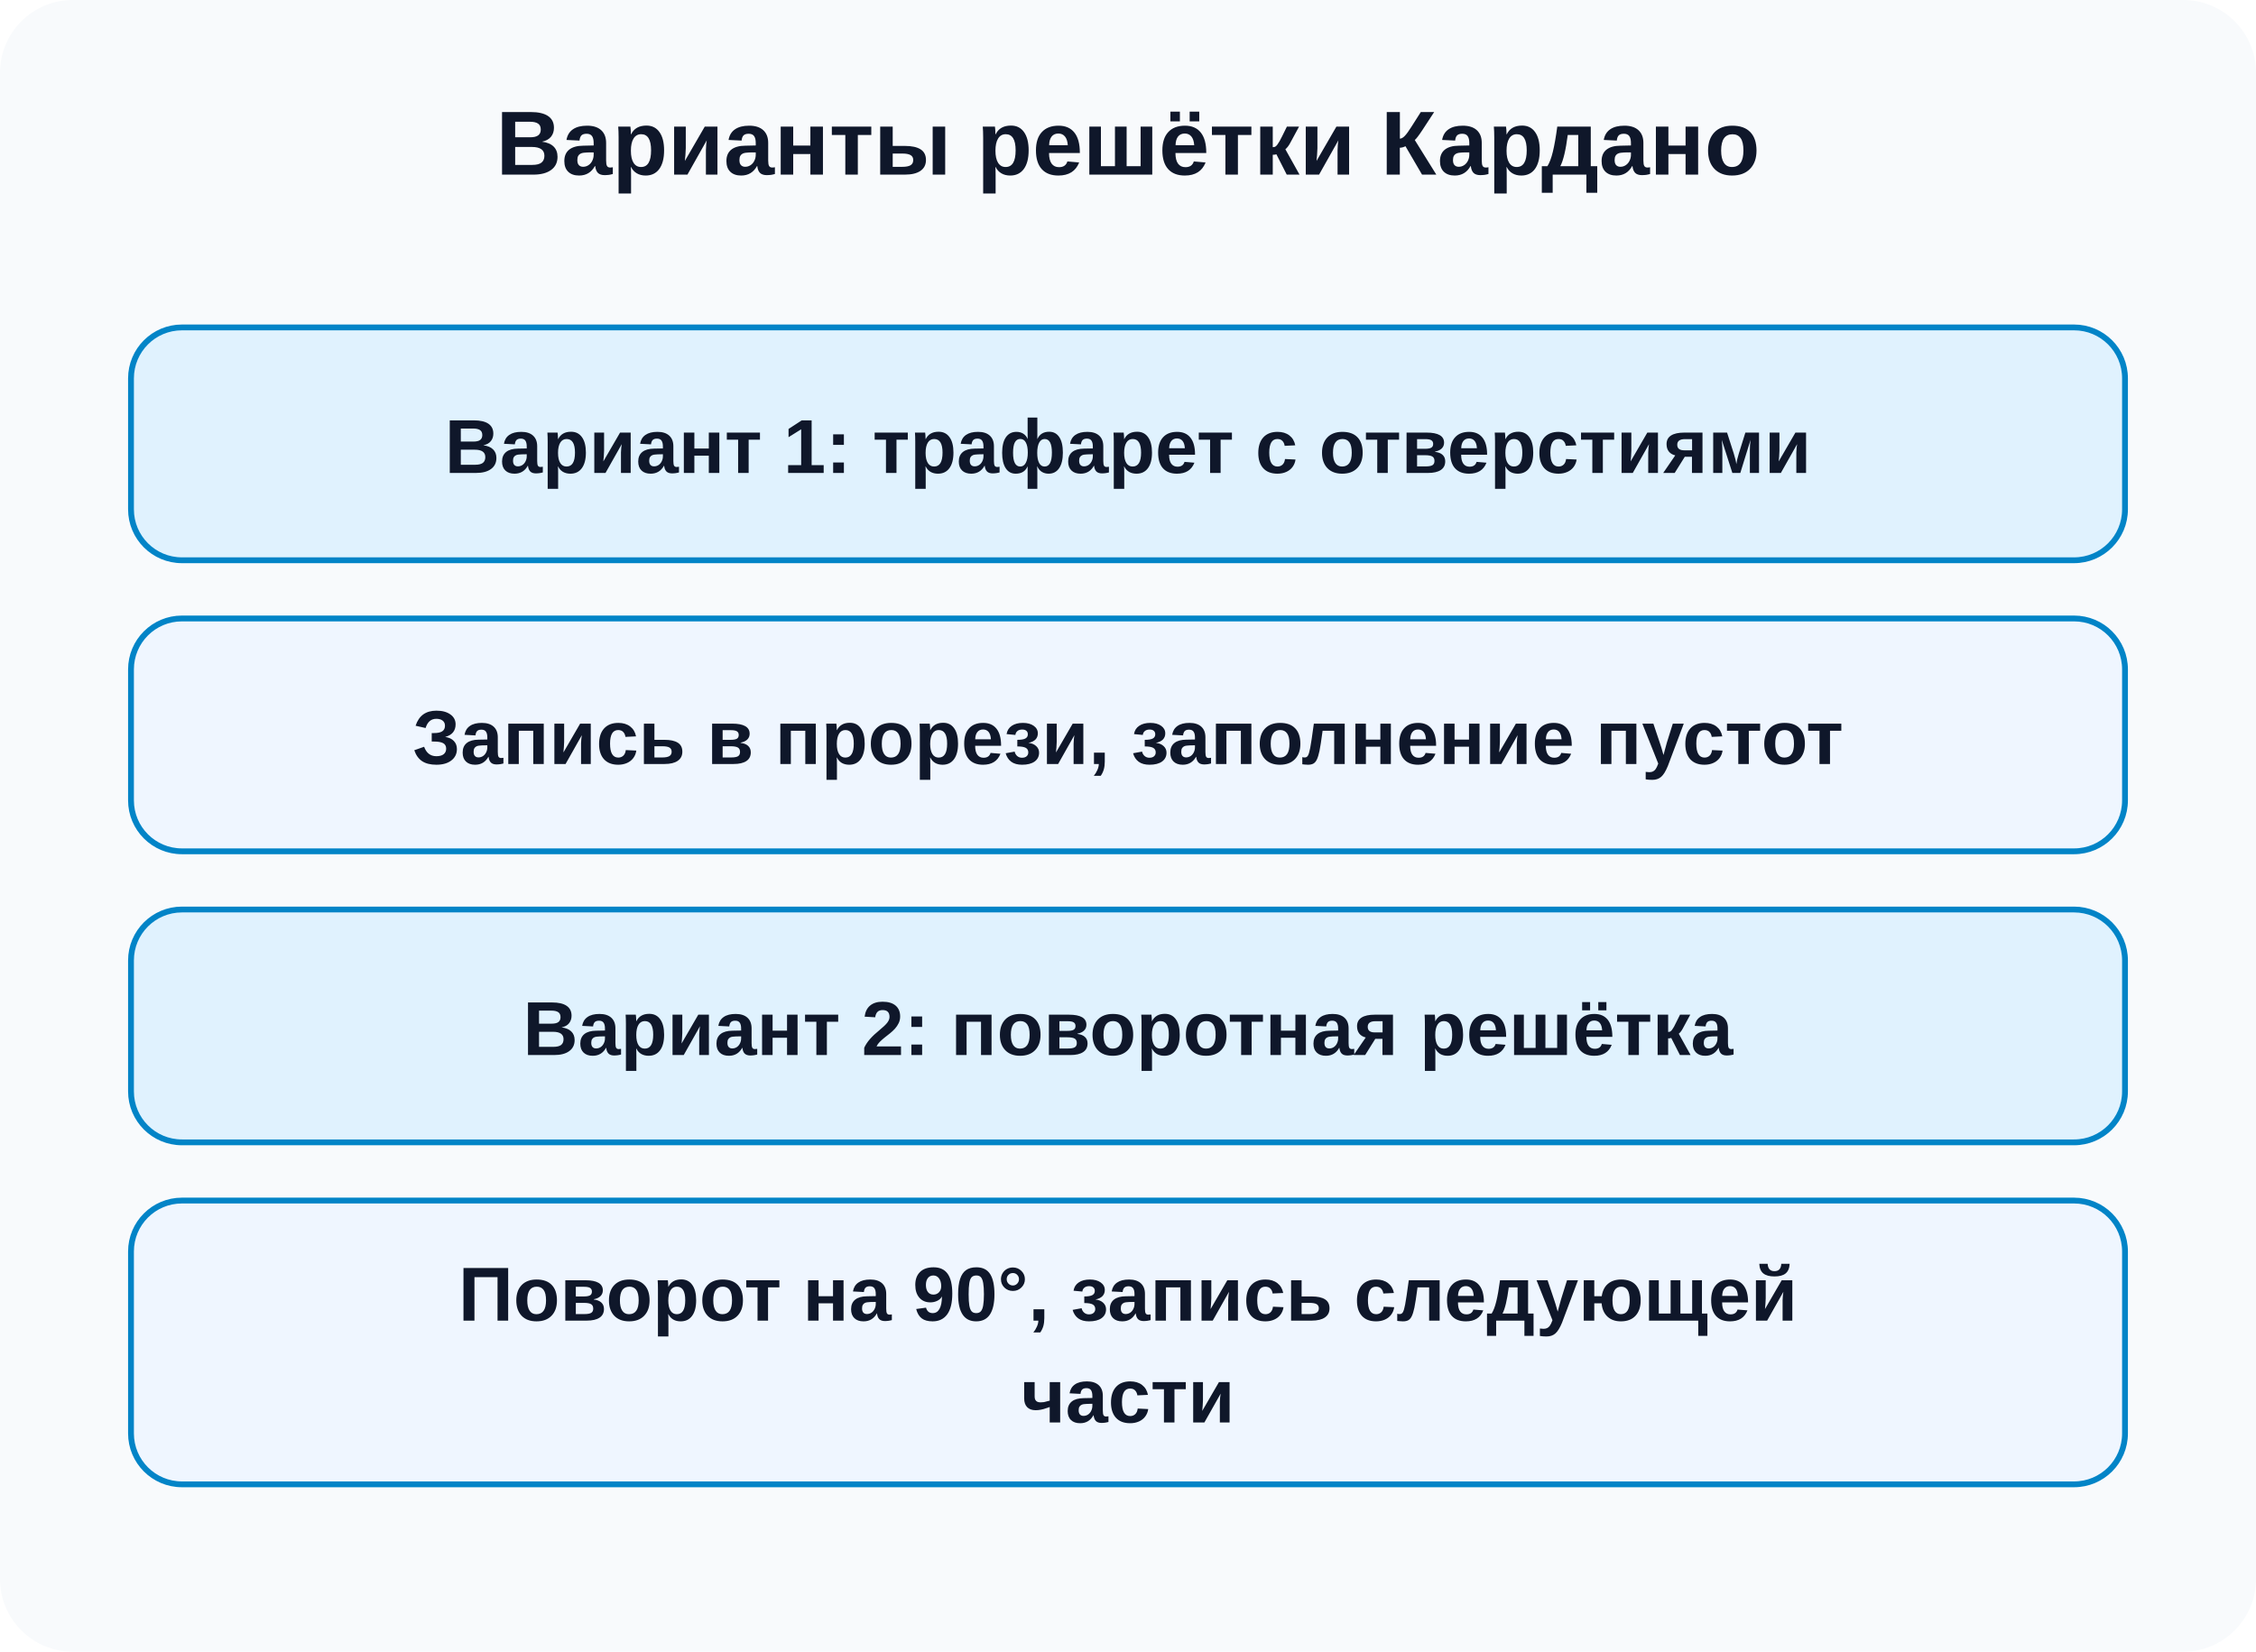
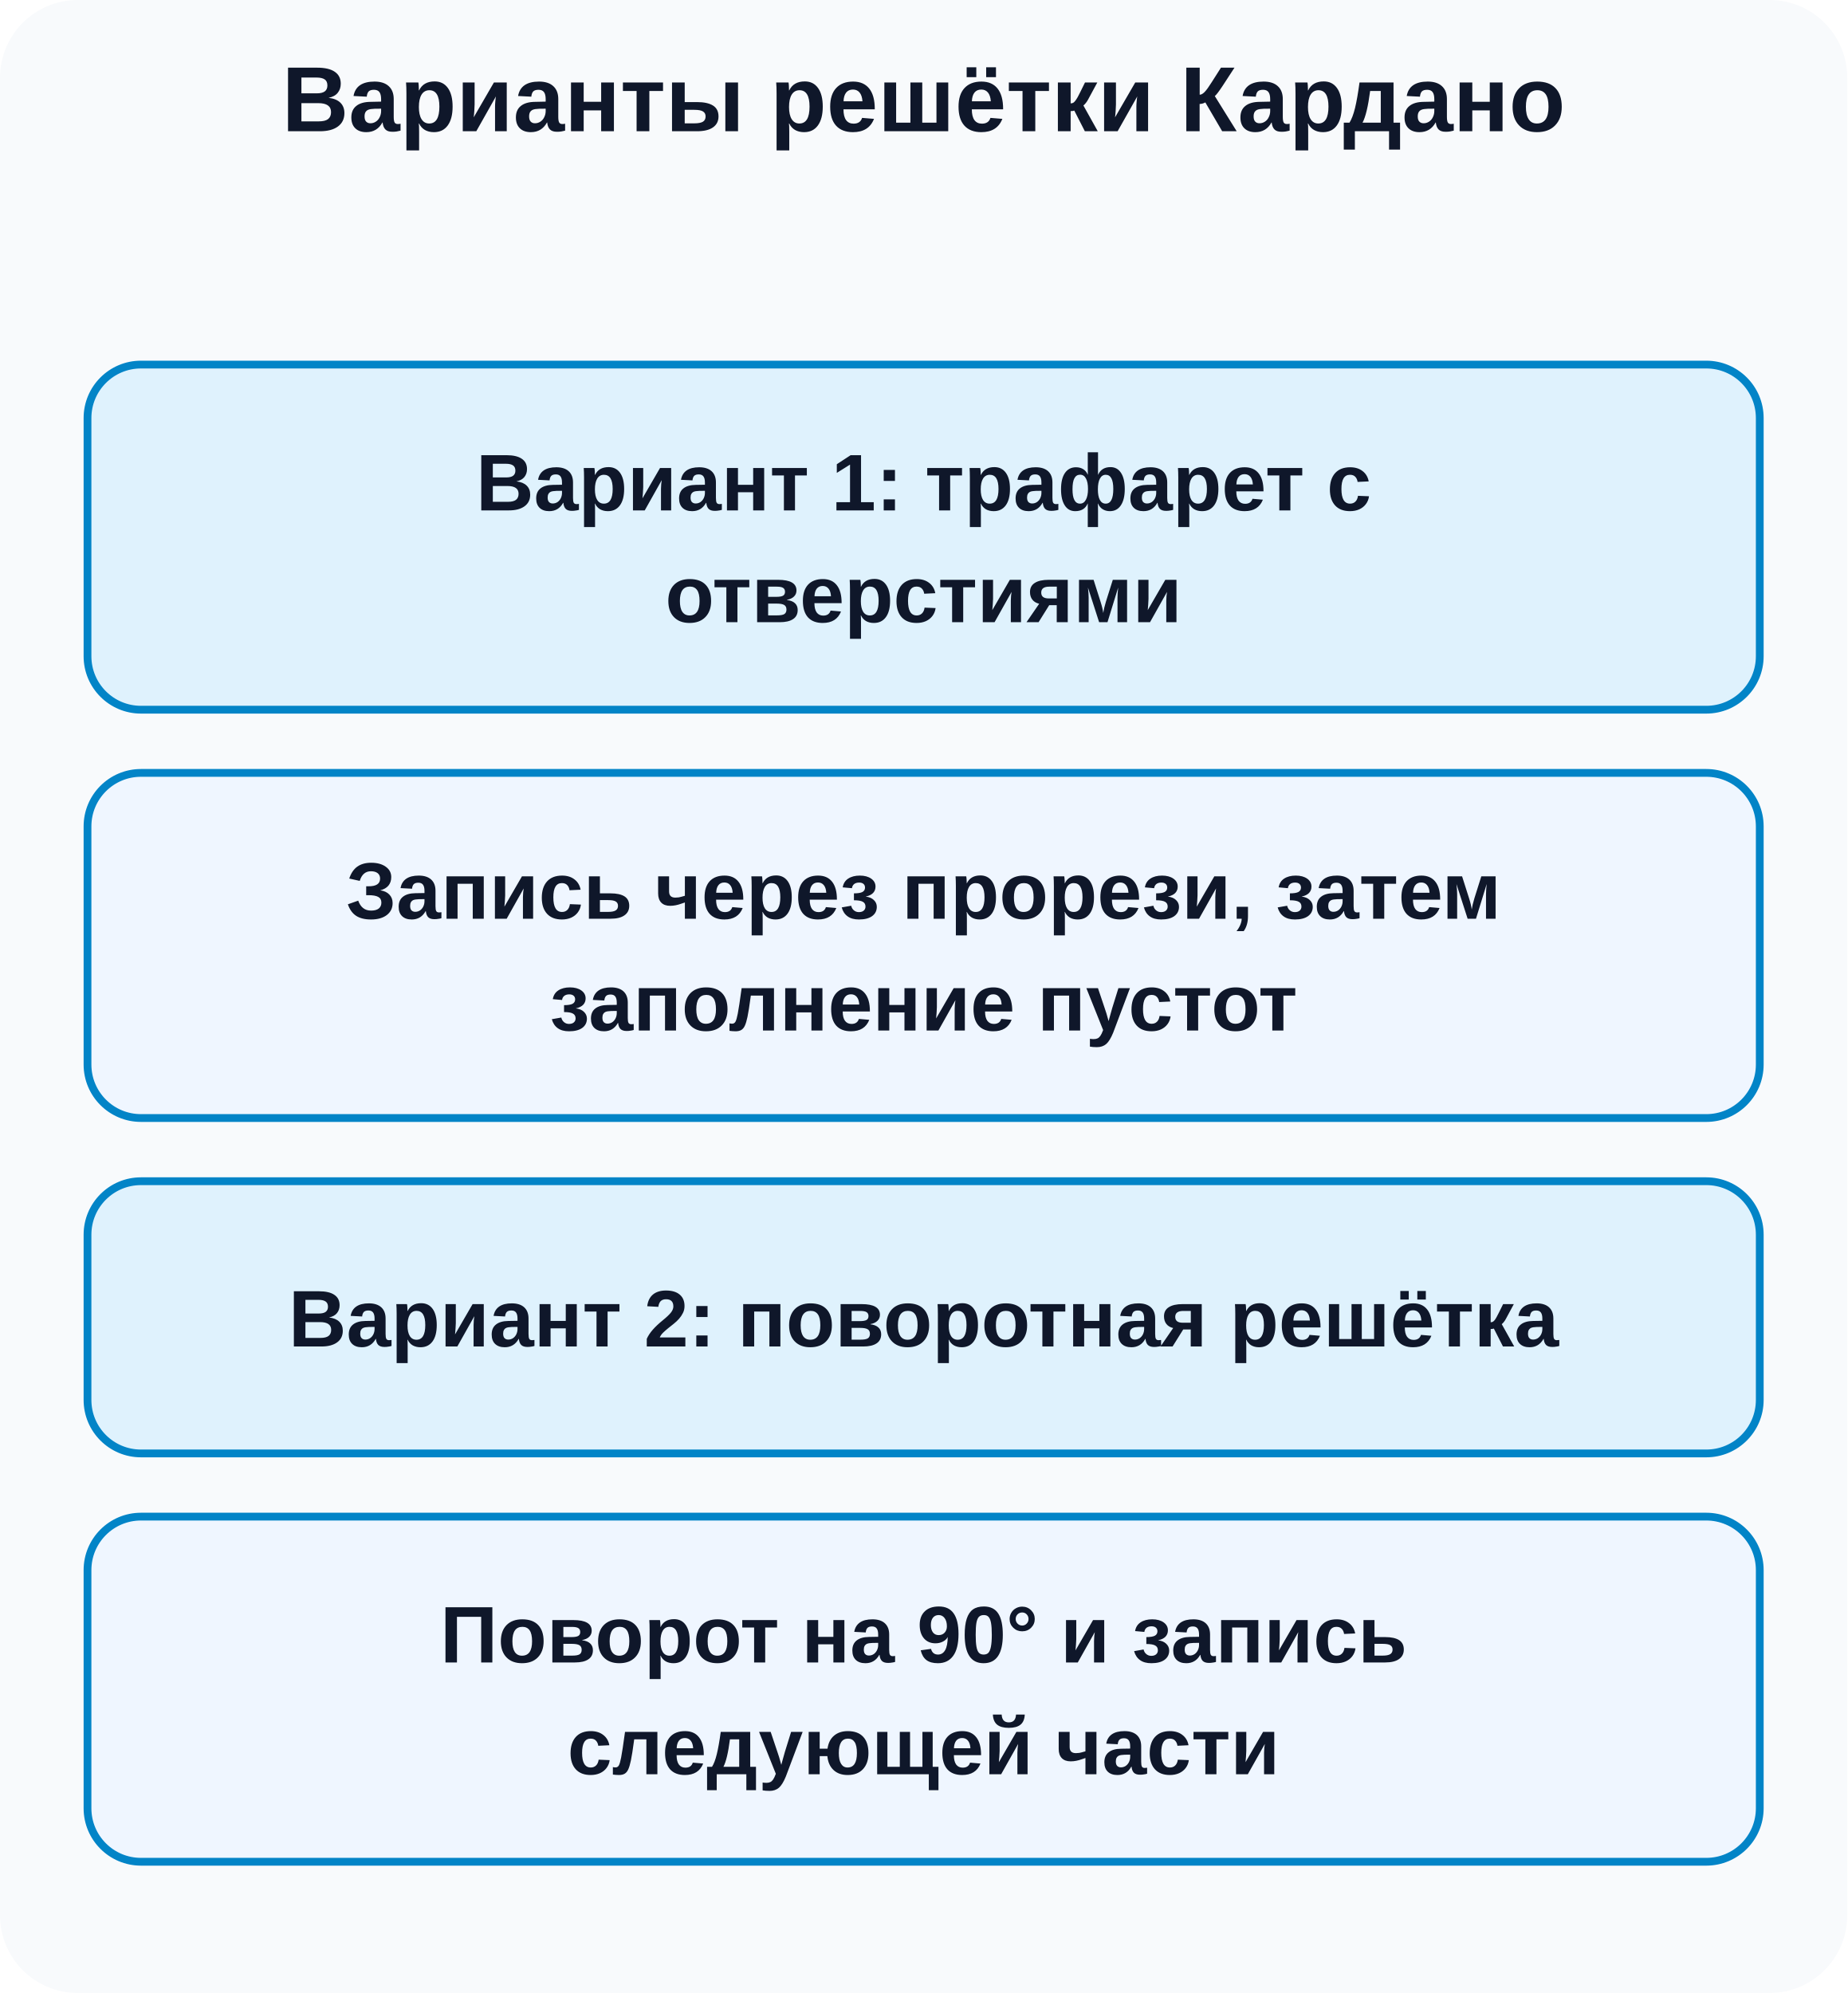
- <svg xmlns="http://www.w3.org/2000/svg" viewBox="0 0 620 454" role="img" aria-labelledby="title desc">
-   <rect width="100%" height="100%" fill="#f8fafc" rx="20" />
-   <text x="310" y="48" fill="#0f172a" text-anchor="middle" font-family="Arial, sans-serif" font-size="25" font-weight="700">Варианты решётки Кардано</text>
-   <rect x="36" y="90" width="548" height="64" rx="14" fill="#e0f2fe" stroke="#0284c7" stroke-width="1.6" />
-   <text x="310" y="130" fill="#0f172a" text-anchor="middle" font-family="Arial, sans-serif" font-size="21" font-weight="600">Вариант 1: трафарет с отверстиями</text>
-   <rect x="36" y="170" width="548" height="64" rx="14" fill="#eff6ff" stroke="#0284c7" stroke-width="1.6" />
-   <text x="310" y="210" fill="#0f172a" text-anchor="middle" font-family="Arial, sans-serif" font-size="21" font-weight="600">Запись в прорези, заполнение пустот</text>
-   <rect x="36" y="250" width="548" height="64" rx="14" fill="#e0f2fe" stroke="#0284c7" stroke-width="1.6" />
-   <text x="310" y="290" fill="#0f172a" text-anchor="middle" font-family="Arial, sans-serif" font-size="21" font-weight="600">Вариант 2: поворотная решётка</text>
-   <rect x="36" y="330" width="548" height="78" rx="14" fill="#eff6ff" stroke="#0284c7" stroke-width="1.6" />
-   <text x="310" y="363" fill="#0f172a" text-anchor="middle" font-family="Arial, sans-serif" font-size="21" font-weight="600">Поворот на 90°, запись следующей</text>
-   <text x="310" y="391" fill="#0f172a" text-anchor="middle" font-family="Arial, sans-serif" font-size="21" font-weight="600">части</text>
+ <svg xmlns="http://www.w3.org/2000/svg" viewBox="0 0 380 410" role="img" aria-labelledby="title desc">
+   <rect width="380" height="410" rx="16" fill="#f8fafc" />
+   <text x="190" y="27" text-anchor="middle" fill="#0f172a" font-family="Arial,DejaVu Sans,sans-serif" font-size="19" font-weight="700">Варианты решётки Кардано</text>
+   <rect x="18" y="75" width="344" height="71" rx="11" fill="#dff2fd" stroke="#0284c7" stroke-width="1.6" />
+   <text x="190" y="105" text-anchor="middle" font-family="Arial,DejaVu Sans,sans-serif" font-size="16.5" font-weight="600" fill="#0f172a">Вариант 1: трафарет с</text>
+   <text x="190" y="128" text-anchor="middle" font-family="Arial,DejaVu Sans,sans-serif" font-size="16.5" font-weight="600" fill="#0f172a">отверстиями</text>
+   <rect x="18" y="159" width="344" height="71" rx="11" fill="#eff6ff" stroke="#0284c7" stroke-width="1.6" />
+   <text x="190" y="189" text-anchor="middle" font-family="Arial,DejaVu Sans,sans-serif" font-size="16.5" font-weight="600" fill="#0f172a">Запись через прорези, затем</text>
+   <text x="190" y="212" text-anchor="middle" font-family="Arial,DejaVu Sans,sans-serif" font-size="16.5" font-weight="600" fill="#0f172a">заполнение пустот</text>
+   <rect x="18" y="243" width="344" height="56" rx="11" fill="#dff2fd" stroke="#0284c7" stroke-width="1.6" />
+   <text x="190" y="277" text-anchor="middle" font-family="Arial,DejaVu Sans,sans-serif" font-size="16.5" font-weight="600" fill="#0f172a">Вариант 2: поворотная решётка</text>
+   <rect x="18" y="312" width="344" height="71" rx="11" fill="#eff6ff" stroke="#0284c7" stroke-width="1.6" />
+   <text x="190" y="342" text-anchor="middle" font-family="Arial,DejaVu Sans,sans-serif" font-size="16.5" font-weight="600" fill="#0f172a">Поворот на 90° и запись</text>
+   <text x="190" y="365" text-anchor="middle" font-family="Arial,DejaVu Sans,sans-serif" font-size="16.5" font-weight="600" fill="#0f172a">следующей части</text>
</svg>
